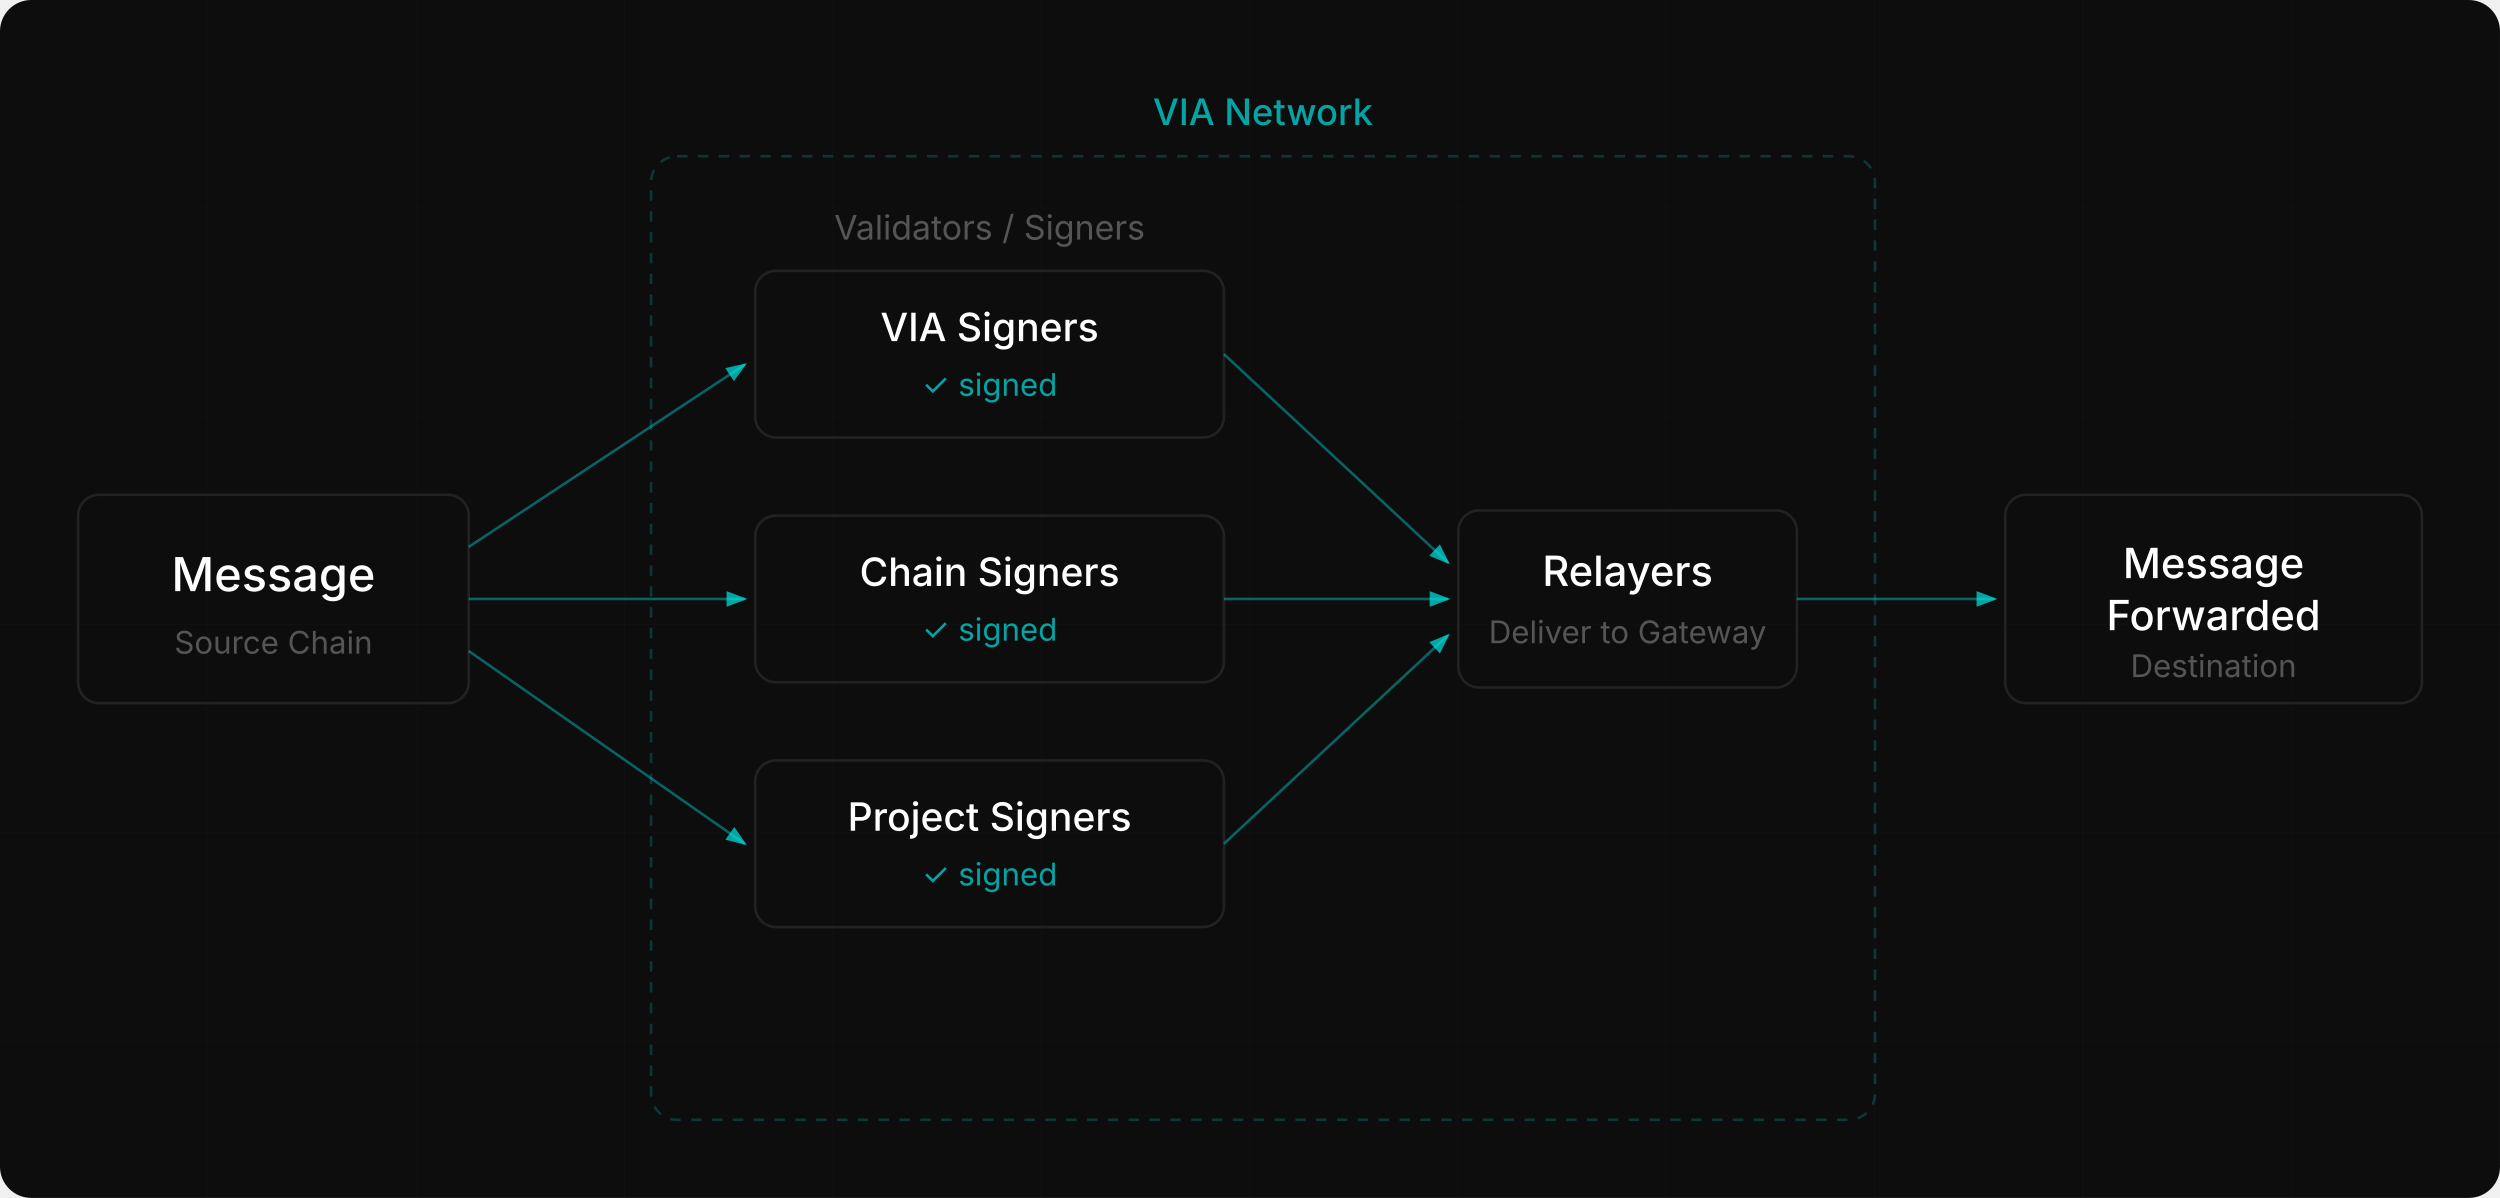
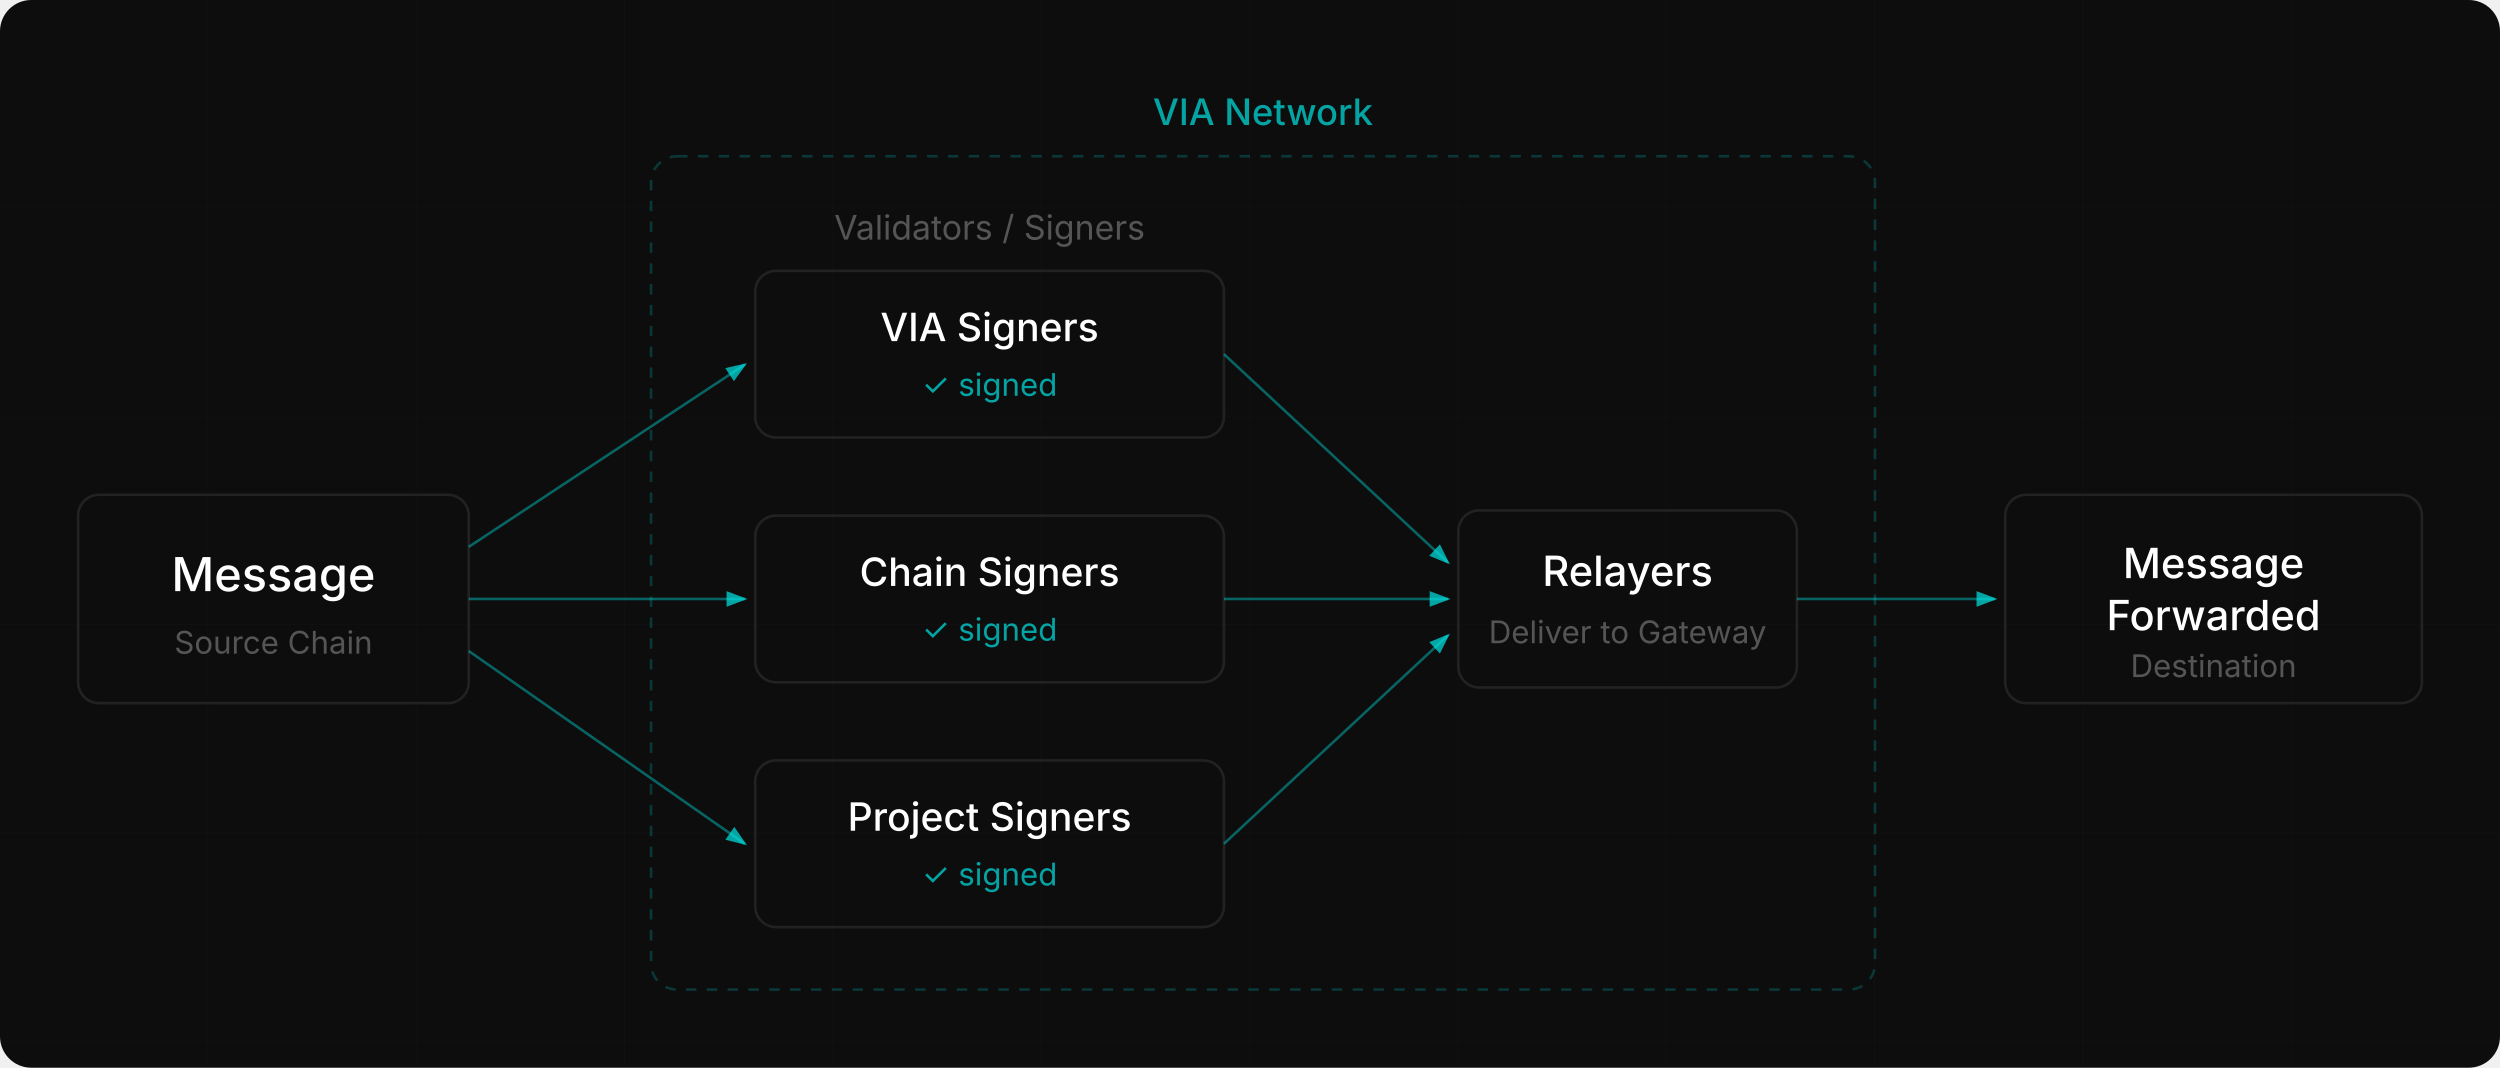
- <svg xmlns="http://www.w3.org/2000/svg" viewBox="0 0 960 460">
+ <svg xmlns="http://www.w3.org/2000/svg" viewBox="0 0 960 410">
  <defs>
    <pattern id="lineGridMD" x="0" y="0" width="80" height="80" patternUnits="userSpaceOnUse">
      <line x1="80" y1="0" x2="80" y2="80" stroke="rgba(255,255,255,0.02)" stroke-width="0.5" />
      <line x1="0" y1="80" x2="80" y2="80" stroke="rgba(255,255,255,0.02)" stroke-width="0.5" />
    </pattern>
    <marker id="arrowMD" markerWidth="8" markerHeight="6" refX="7" refY="3" orient="auto">
      <polygon points="0 0, 8 3, 0 6" fill="#00E5E5" fill-opacity="0.7" />
    </marker>
  </defs>
-   <rect width="960" height="460" rx="12" fill="#0d0d0d" />
-   <rect width="960" height="460" rx="12" fill="url(#lineGridMD)" />
+   <rect width="960" height="410" rx="12" fill="#0d0d0d" />
+   <rect width="960" height="410" rx="12" fill="url(#lineGridMD)" />
  <text x="485" y="48" text-anchor="middle" fill="#00E5E5" fill-opacity="0.7" font-family="system-ui, -apple-system, sans-serif" font-size="14" font-weight="500">VIA Network</text>
-   <rect x="250" y="60" width="470" height="370" rx="10" fill="none" stroke="#00E5E5" stroke-opacity="0.2" stroke-dasharray="4 4" stroke-width="1" />
+   <rect x="250" y="60" width="470" height="320" rx="10" fill="none" stroke="#00E5E5" stroke-opacity="0.2" stroke-dasharray="4 4" stroke-width="1" />
  <text x="380" y="92" text-anchor="middle" fill="#555555" font-family="system-ui, -apple-system, sans-serif" font-size="13">Validators / Signers</text>
  <rect x="30" y="190" width="150" height="80" rx="8" fill="none" stroke="#222222" stroke-width="1" />
  <text x="105" y="227" text-anchor="middle" fill="#ffffff" font-family="system-ui, -apple-system, sans-serif" font-size="18" font-weight="500">Message</text>
  <text x="105" y="251" text-anchor="middle" fill="#555555" font-family="system-ui, -apple-system, sans-serif" font-size="12">Source Chain</text>
  <rect x="290" y="104" width="180" height="64" rx="8" fill="none" stroke="#222222" stroke-width="1" />
  <text x="380" y="131" text-anchor="middle" fill="#ffffff" font-family="system-ui, -apple-system, sans-serif" font-size="15" font-weight="500">VIA Signers</text>
  <text x="380" y="152" text-anchor="middle" fill="#00E5E5" fill-opacity="0.7" font-family="system-ui, -apple-system, sans-serif" font-size="12">✓ signed</text>
  <rect x="290" y="198" width="180" height="64" rx="8" fill="none" stroke="#222222" stroke-width="1" />
  <text x="380" y="225" text-anchor="middle" fill="#ffffff" font-family="system-ui, -apple-system, sans-serif" font-size="15" font-weight="500">Chain Signers</text>
  <text x="380" y="246" text-anchor="middle" fill="#00E5E5" fill-opacity="0.7" font-family="system-ui, -apple-system, sans-serif" font-size="12">✓ signed</text>
  <rect x="290" y="292" width="180" height="64" rx="8" fill="none" stroke="#222222" stroke-width="1" />
  <text x="380" y="319" text-anchor="middle" fill="#ffffff" font-family="system-ui, -apple-system, sans-serif" font-size="15" font-weight="500">Project Signers</text>
  <text x="380" y="340" text-anchor="middle" fill="#00E5E5" fill-opacity="0.7" font-family="system-ui, -apple-system, sans-serif" font-size="12">✓ signed</text>
  <rect x="560" y="196" width="130" height="68" rx="8" fill="none" stroke="#222222" stroke-width="1" />
  <text x="625" y="225" text-anchor="middle" fill="#ffffff" font-family="system-ui, -apple-system, sans-serif" font-size="16" font-weight="500">Relayers</text>
  <text x="625" y="247" text-anchor="middle" fill="#555555" font-family="system-ui, -apple-system, sans-serif" font-size="12">Deliver to Gateway</text>
  <rect x="770" y="190" width="160" height="80" rx="8" fill="none" stroke="#222222" stroke-width="1" />
  <text x="850" y="222" text-anchor="middle" fill="#ffffff" font-family="system-ui, -apple-system, sans-serif" font-size="16" font-weight="500">Message</text>
  <text x="850" y="242" text-anchor="middle" fill="#ffffff" font-family="system-ui, -apple-system, sans-serif" font-size="16" font-weight="500">Forwarded</text>
  <text x="850" y="260" text-anchor="middle" fill="#555555" font-family="system-ui, -apple-system, sans-serif" font-size="12">Destination</text>
  <line x1="180" y1="210" x2="286" y2="140" stroke="#00E5E5" stroke-width="1" stroke-opacity="0.4" marker-end="url(#arrowMD)" />
  <line x1="180" y1="230" x2="286" y2="230" stroke="#00E5E5" stroke-width="1" stroke-opacity="0.4" marker-end="url(#arrowMD)" />
  <line x1="180" y1="250" x2="286" y2="324" stroke="#00E5E5" stroke-width="1" stroke-opacity="0.4" marker-end="url(#arrowMD)" />
  <line x1="470" y1="136" x2="556" y2="216" stroke="#00E5E5" stroke-width="1" stroke-opacity="0.4" marker-end="url(#arrowMD)" />
  <line x1="470" y1="230" x2="556" y2="230" stroke="#00E5E5" stroke-width="1" stroke-opacity="0.4" marker-end="url(#arrowMD)" />
  <line x1="470" y1="324" x2="556" y2="244" stroke="#00E5E5" stroke-width="1" stroke-opacity="0.4" marker-end="url(#arrowMD)" />
  <line x1="690" y1="230" x2="766" y2="230" stroke="#00E5E5" stroke-width="1" stroke-opacity="0.4" marker-end="url(#arrowMD)" />
</svg>
